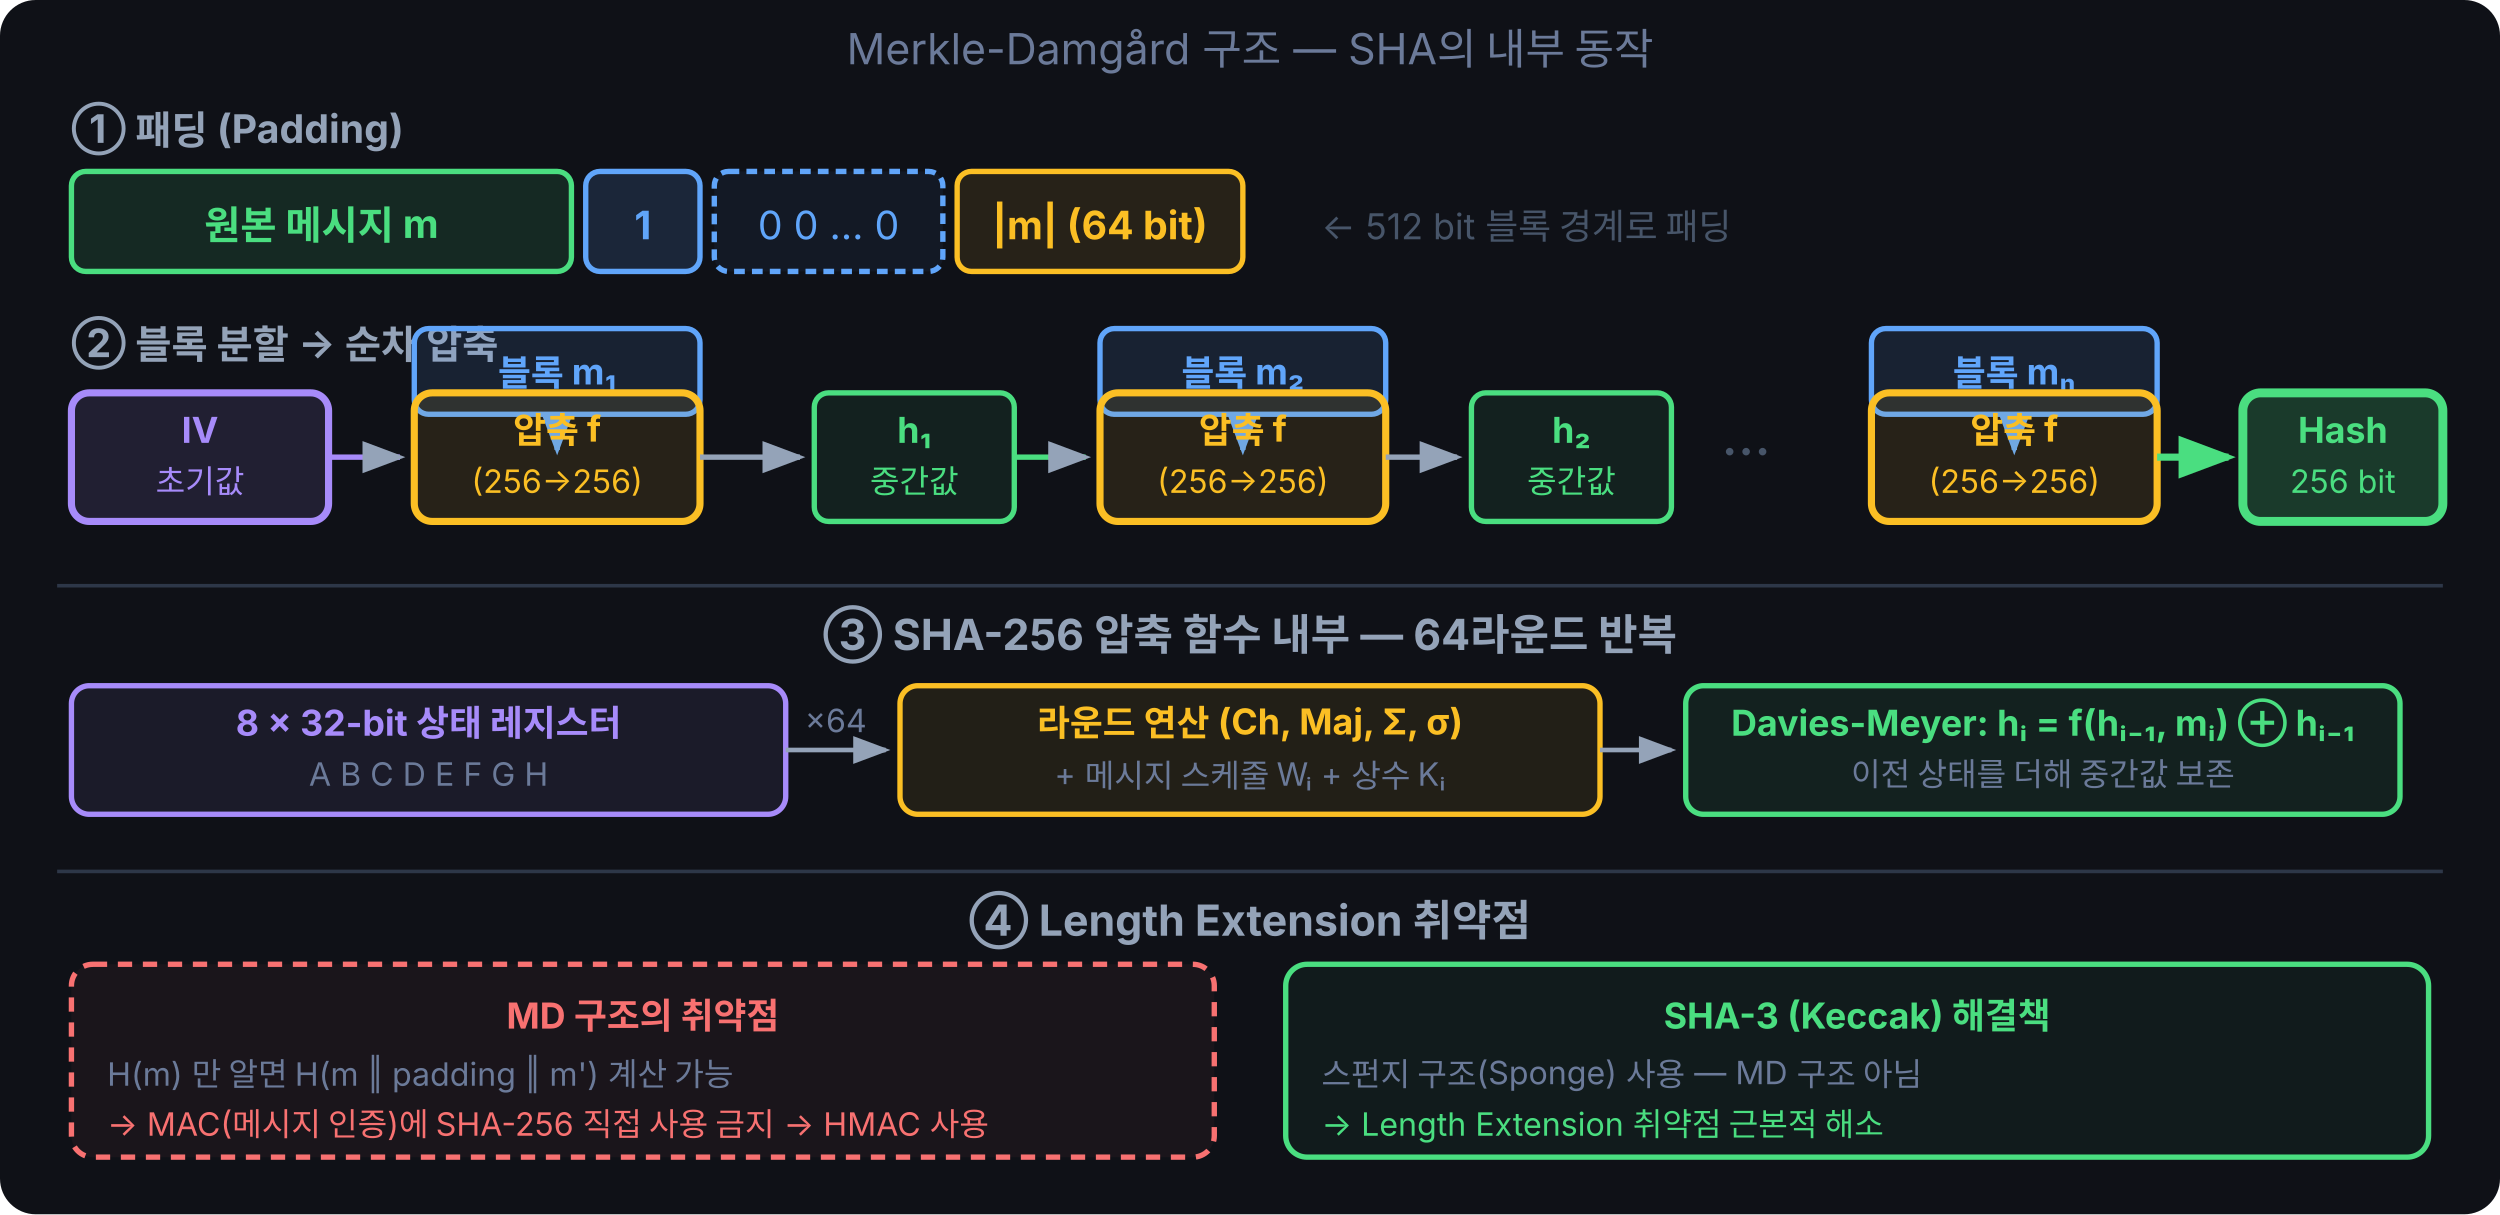
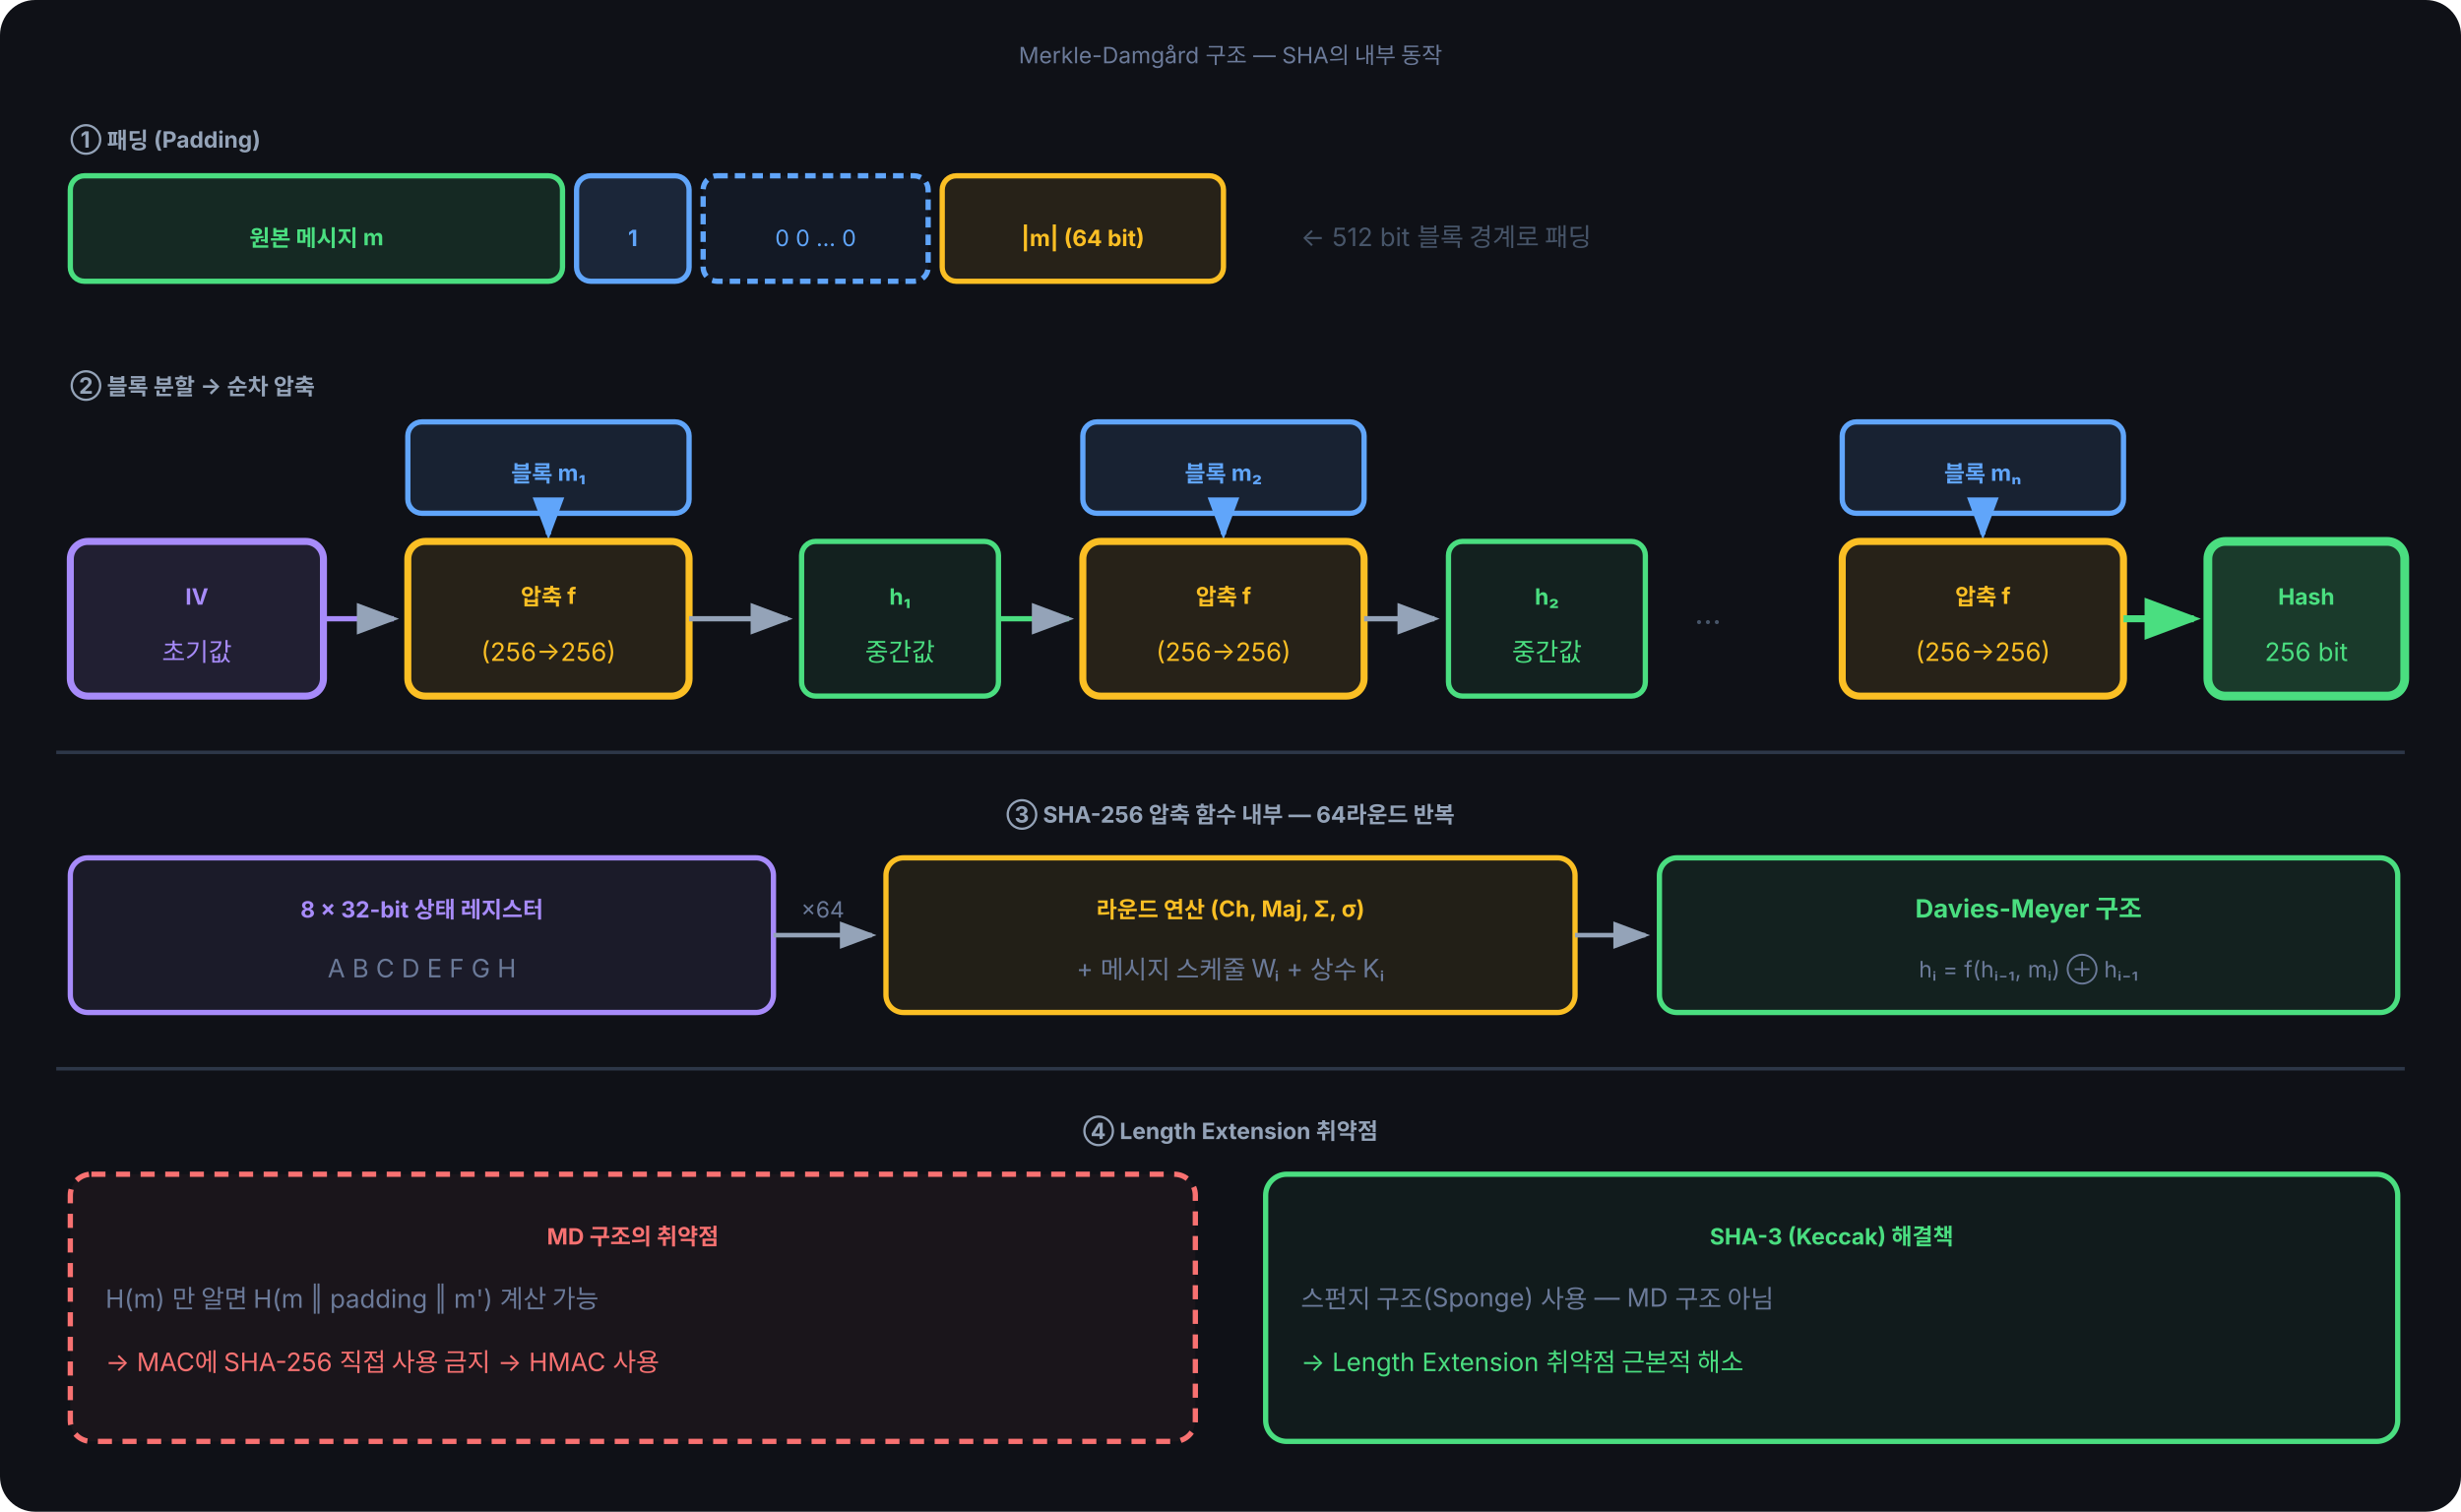
- <svg xmlns="http://www.w3.org/2000/svg" viewBox="0 0 700 340" width="700" height="340">
+ <svg xmlns="http://www.w3.org/2000/svg" viewBox="0 0 700 430" width="1050" height="645">
  <defs>
    <marker id="ra" markerWidth="8" markerHeight="6" refX="7" refY="3" orient="auto">
      <polygon points="0 0, 8 3, 0 6" fill="#94a3b8" />
    </marker>
    <marker id="ga" markerWidth="8" markerHeight="6" refX="7" refY="3" orient="auto">
      <polygon points="0 0, 8 3, 0 6" fill="#4ade80" />
    </marker>
    <marker id="ba" markerWidth="8" markerHeight="6" refX="7" refY="3" orient="auto">
      <polygon points="0 0, 8 3, 0 6" fill="#60a5fa" />
    </marker>
-     <marker id="ya" markerWidth="8" markerHeight="6" refX="7" refY="3" orient="auto">
-       <polygon points="0 0, 8 3, 0 6" fill="#fbbf24" />
-     </marker>
  </defs>
-   <rect width="700" height="340" fill="#0f1117" rx="10" />
-   <text x="350" y="18" text-anchor="middle" font-family="system-ui,-apple-system,sans-serif" font-size="12" fill="#6b7a99">Merkle-Damgård 구조 — SHA의 내부 동작</text>
-   <text x="20" y="40" font-family="system-ui,-apple-system,sans-serif" font-size="11" font-weight="700" fill="#94a3b8">① 패딩 (Padding)</text>
-   <rect x="20" y="48" width="140" height="28" rx="4" fill="rgba(74,222,128,0.12)" stroke="#4ade80" stroke-width="1.5" />
-   <text x="90" y="67" text-anchor="middle" font-family="system-ui,-apple-system,sans-serif" font-size="11" font-weight="700" fill="#4ade80">원본 메시지 m</text>
-   <rect x="164" y="48" width="32" height="28" rx="4" fill="rgba(96,165,250,0.15)" stroke="#60a5fa" stroke-width="1.5" />
-   <text x="180" y="67" text-anchor="middle" font-family="system-ui,-apple-system,sans-serif" font-size="11" font-weight="700" fill="#60a5fa">1</text>
-   <rect x="200" y="48" width="64" height="28" rx="4" fill="rgba(96,165,250,0.06)" stroke="#60a5fa" stroke-width="1.5" stroke-dasharray="3,2" />
-   <text x="232" y="67" text-anchor="middle" font-family="system-ui,-apple-system,sans-serif" font-size="11" fill="#60a5fa">0 0 … 0</text>
-   <rect x="268" y="48" width="80" height="28" rx="4" fill="rgba(251,191,36,0.1)" stroke="#fbbf24" stroke-width="1.5" />
-   <text x="308" y="67" text-anchor="middle" font-family="system-ui,-apple-system,sans-serif" font-size="11" font-weight="700" fill="#fbbf24">|m| (64 bit)</text>
-   <text x="370" y="67" font-family="system-ui,-apple-system,sans-serif" font-size="10" fill="#475569">← 512 bit 블록 경계로 패딩</text>
-   <text x="20" y="100" font-family="system-ui,-apple-system,sans-serif" font-size="11" font-weight="700" fill="#94a3b8">② 블록 분할 → 순차 압축</text>
-   <rect x="20" y="110" width="72" height="36" rx="5" fill="rgba(167,139,250,0.12)" stroke="#a78bfa" stroke-width="2" />
-   <text x="56" y="124" text-anchor="middle" font-family="system-ui,-apple-system,sans-serif" font-size="10" font-weight="700" fill="#a78bfa">IV</text>
-   <text x="56" y="138" text-anchor="middle" font-family="system-ui,-apple-system,sans-serif" font-size="9" fill="#a78bfa">초기값</text>
-   <line x1="92" y1="128" x2="112" y2="128" stroke="#a78bfa" stroke-width="1.5" marker-end="url(#ra)" />
-   <rect x="116" y="92" width="80" height="24" rx="4" fill="rgba(96,165,250,0.12)" stroke="#60a5fa" stroke-width="1.5" />
-   <text x="156" y="108" text-anchor="middle" font-family="system-ui,-apple-system,sans-serif" font-size="10" font-weight="700" fill="#60a5fa">블록 m₁</text>
-   <line x1="156" y1="116" x2="156" y2="126" stroke="#60a5fa" stroke-width="1.5" marker-end="url(#ba)" />
-   <rect x="116" y="110" width="80" height="36" rx="5" fill="rgba(251,191,36,0.1)" stroke="#fbbf24" stroke-width="2" />
-   <text x="156" y="124" text-anchor="middle" font-family="system-ui,-apple-system,sans-serif" font-size="10" font-weight="700" fill="#fbbf24">압축 f</text>
-   <text x="156" y="138" text-anchor="middle" font-family="system-ui,-apple-system,sans-serif" font-size="9" fill="#fbbf24">(256→256)</text>
-   <line x1="196" y1="128" x2="224" y2="128" stroke="#94a3b8" stroke-width="1.5" marker-end="url(#ra)" />
-   <rect x="228" y="110" width="56" height="36" rx="4" fill="rgba(74,222,128,0.08)" stroke="#4ade80" stroke-width="1.5" />
-   <text x="256" y="124" text-anchor="middle" font-family="system-ui,-apple-system,sans-serif" font-size="10" font-weight="700" fill="#4ade80">h₁</text>
-   <text x="256" y="138" text-anchor="middle" font-family="system-ui,-apple-system,sans-serif" font-size="9" fill="#4ade80">중간값</text>
-   <line x1="284" y1="128" x2="304" y2="128" stroke="#4ade80" stroke-width="1.5" marker-end="url(#ra)" />
-   <rect x="308" y="92" width="80" height="24" rx="4" fill="rgba(96,165,250,0.12)" stroke="#60a5fa" stroke-width="1.5" />
-   <text x="348" y="108" text-anchor="middle" font-family="system-ui,-apple-system,sans-serif" font-size="10" font-weight="700" fill="#60a5fa">블록 m₂</text>
-   <line x1="348" y1="116" x2="348" y2="126" stroke="#60a5fa" stroke-width="1.5" marker-end="url(#ba)" />
-   <rect x="308" y="110" width="80" height="36" rx="5" fill="rgba(251,191,36,0.1)" stroke="#fbbf24" stroke-width="2" />
-   <text x="348" y="124" text-anchor="middle" font-family="system-ui,-apple-system,sans-serif" font-size="10" font-weight="700" fill="#fbbf24">압축 f</text>
-   <text x="348" y="138" text-anchor="middle" font-family="system-ui,-apple-system,sans-serif" font-size="9" fill="#fbbf24">(256→256)</text>
-   <line x1="388" y1="128" x2="408" y2="128" stroke="#94a3b8" stroke-width="1.5" marker-end="url(#ra)" />
-   <rect x="412" y="110" width="56" height="36" rx="4" fill="rgba(74,222,128,0.08)" stroke="#4ade80" stroke-width="1.5" />
-   <text x="440" y="124" text-anchor="middle" font-family="system-ui,-apple-system,sans-serif" font-size="10" font-weight="700" fill="#4ade80">h₂</text>
-   <text x="440" y="138" text-anchor="middle" font-family="system-ui,-apple-system,sans-serif" font-size="9" fill="#4ade80">중간값</text>
-   <text x="482" y="132" font-family="system-ui,-apple-system,sans-serif" font-size="16" fill="#475569">···</text>
-   <rect x="524" y="92" width="80" height="24" rx="4" fill="rgba(96,165,250,0.12)" stroke="#60a5fa" stroke-width="1.5" />
-   <text x="564" y="108" text-anchor="middle" font-family="system-ui,-apple-system,sans-serif" font-size="10" font-weight="700" fill="#60a5fa">블록 mₙ</text>
-   <line x1="564" y1="116" x2="564" y2="126" stroke="#60a5fa" stroke-width="1.5" marker-end="url(#ba)" />
-   <rect x="524" y="110" width="80" height="36" rx="5" fill="rgba(251,191,36,0.1)" stroke="#fbbf24" stroke-width="2" />
-   <text x="564" y="124" text-anchor="middle" font-family="system-ui,-apple-system,sans-serif" font-size="10" font-weight="700" fill="#fbbf24">압축 f</text>
-   <text x="564" y="138" text-anchor="middle" font-family="system-ui,-apple-system,sans-serif" font-size="9" fill="#fbbf24">(256→256)</text>
-   <line x1="604" y1="128" x2="624" y2="128" stroke="#4ade80" stroke-width="2" marker-end="url(#ga)" />
-   <rect x="628" y="110" width="56" height="36" rx="5" fill="rgba(74,222,128,0.2)" stroke="#4ade80" stroke-width="2.5" />
-   <text x="656" y="124" text-anchor="middle" font-family="system-ui,-apple-system,sans-serif" font-size="10" font-weight="700" fill="#4ade80">Hash</text>
-   <text x="656" y="138" text-anchor="middle" font-family="system-ui,-apple-system,sans-serif" font-size="9" fill="#4ade80">256 bit</text>
-   <line x1="16" y1="164" x2="684" y2="164" stroke="#2d3748" stroke-width="1" />
-   <text x="350" y="182" text-anchor="middle" font-family="system-ui,-apple-system,sans-serif" font-size="12" font-weight="700" fill="#94a3b8">③ SHA-256 압축 함수 내부 — 64라운드 반복</text>
-   <rect x="20" y="192" width="200" height="36" rx="5" fill="rgba(167,139,250,0.08)" stroke="#a78bfa" stroke-width="1.5" />
-   <text x="120" y="206" text-anchor="middle" font-family="system-ui,-apple-system,sans-serif" font-size="10" font-weight="700" fill="#a78bfa">8 × 32-bit 상태 레지스터</text>
-   <text x="120" y="220" text-anchor="middle" font-family="system-ui,-apple-system,sans-serif" font-size="9" fill="#6b7a99">A  B  C  D  E  F  G  H</text>
-   <line x1="220" y1="210" x2="248" y2="210" stroke="#94a3b8" stroke-width="1.3" marker-end="url(#ra)" />
-   <text x="234" y="205" text-anchor="middle" font-family="system-ui,-apple-system,sans-serif" font-size="9" fill="#6b7a99">×64</text>
-   <rect x="252" y="192" width="196" height="36" rx="5" fill="rgba(251,191,36,0.08)" stroke="#fbbf24" stroke-width="1.5" />
-   <text x="350" y="206" text-anchor="middle" font-family="system-ui,-apple-system,sans-serif" font-size="10" font-weight="700" fill="#fbbf24">라운드 연산 (Ch, Maj, Σ, σ)</text>
-   <text x="350" y="220" text-anchor="middle" font-family="system-ui,-apple-system,sans-serif" font-size="9" fill="#6b7a99">+ 메시지 스케줄 Wᵢ + 상수 Kᵢ</text>
-   <line x1="448" y1="210" x2="468" y2="210" stroke="#94a3b8" stroke-width="1.3" marker-end="url(#ra)" />
-   <rect x="472" y="192" width="200" height="36" rx="5" fill="rgba(74,222,128,0.08)" stroke="#4ade80" stroke-width="1.5" />
-   <text x="572" y="206" text-anchor="middle" font-family="system-ui,-apple-system,sans-serif" font-size="10" font-weight="700" fill="#4ade80">Davies-Meyer: hᵢ = f(hᵢ₋₁, mᵢ) ⊕ hᵢ₋₁</text>
-   <text x="572" y="220" text-anchor="middle" font-family="system-ui,-apple-system,sans-serif" font-size="9" fill="#6b7a99">이전 상태를 더해 중간값 보존</text>
-   <line x1="16" y1="244" x2="684" y2="244" stroke="#2d3748" stroke-width="1" />
-   <text x="350" y="262" text-anchor="middle" font-family="system-ui,-apple-system,sans-serif" font-size="12" font-weight="700" fill="#94a3b8">④ Length Extension 취약점</text>
-   <rect x="20" y="270" width="320" height="54" rx="6" fill="rgba(248,113,113,0.05)" stroke="#f87171" stroke-width="1.5" stroke-dasharray="4,3" />
-   <text x="180" y="288" text-anchor="middle" font-family="system-ui,-apple-system,sans-serif" font-size="10" font-weight="700" fill="#f87171">MD 구조의 취약점</text>
-   <text x="30" y="304" font-family="system-ui,-apple-system,sans-serif" font-size="9" fill="#6b7a99">H(m) 만 알면 H(m ‖ padding ‖ m') 계산 가능</text>
-   <text x="30" y="318" font-family="system-ui,-apple-system,sans-serif" font-size="9" fill="#f87171">→ MAC(메시지 인증)에 SHA-256 직접 사용 금지 → HMAC 사용</text>
-   <rect x="360" y="270" width="320" height="54" rx="6" fill="rgba(74,222,128,0.05)" stroke="#4ade80" stroke-width="1.5" />
-   <text x="520" y="288" text-anchor="middle" font-family="system-ui,-apple-system,sans-serif" font-size="10" font-weight="700" fill="#4ade80">SHA-3 (Keccak) 해결책</text>
-   <text x="370" y="304" font-family="system-ui,-apple-system,sans-serif" font-size="9" fill="#6b7a99">스펀지 구조(Sponge) 사용 — MD 구조 아님</text>
-   <text x="370" y="318" font-family="system-ui,-apple-system,sans-serif" font-size="9" fill="#4ade80">→ Length Extension 취약점 근본적 해소</text>
+   <rect width="700" height="430" fill="#0f1117" rx="10" />
+   <text x="350" y="18" text-anchor="middle" font-family="system-ui,-apple-system,sans-serif" font-size="6.4" fill="#6b7a99">Merkle-Damgård 구조 — SHA의 내부 동작</text>
+   <text x="20" y="42" font-family="system-ui,-apple-system,sans-serif" font-size="6.4" font-weight="700" fill="#94a3b8">① 패딩 (Padding)</text>
+   <rect x="20" y="50" width="140" height="30" rx="4" fill="rgba(74,222,128,0.12)" stroke="#4ade80" stroke-width="1.5" />
+   <text x="90" y="70" text-anchor="middle" font-family="system-ui,-apple-system,sans-serif" font-size="6.4" font-weight="700" fill="#4ade80">원본 메시지 m</text>
+   <rect x="164" y="50" width="32" height="30" rx="4" fill="rgba(96,165,250,0.15)" stroke="#60a5fa" stroke-width="1.5" />
+   <text x="180" y="70" text-anchor="middle" font-family="system-ui,-apple-system,sans-serif" font-size="6.4" font-weight="700" fill="#60a5fa">1</text>
+   <rect x="200" y="50" width="64" height="30" rx="4" fill="rgba(96,165,250,0.06)" stroke="#60a5fa" stroke-width="1.5" stroke-dasharray="3,2" />
+   <text x="232" y="70" text-anchor="middle" font-family="system-ui,-apple-system,sans-serif" font-size="6.4" fill="#60a5fa">0 0 … 0</text>
+   <rect x="268" y="50" width="80" height="30" rx="4" fill="rgba(251,191,36,0.1)" stroke="#fbbf24" stroke-width="1.5" />
+   <text x="308" y="70" text-anchor="middle" font-family="system-ui,-apple-system,sans-serif" font-size="6.4" font-weight="700" fill="#fbbf24">|m| (64 bit)</text>
+   <text x="370" y="70" font-family="system-ui,-apple-system,sans-serif" font-size="7.2" fill="#475569">← 512 bit 블록 경계로 패딩</text>
+   <text x="20" y="112" font-family="system-ui,-apple-system,sans-serif" font-size="6.4" font-weight="700" fill="#94a3b8">② 블록 분할 → 순차 압축</text>
+   <rect x="20" y="154" width="72" height="44" rx="5" fill="rgba(167,139,250,0.12)" stroke="#a78bfa" stroke-width="2" />
+   <text x="56" y="172" text-anchor="middle" font-family="system-ui,-apple-system,sans-serif" font-size="6.4" font-weight="700" fill="#a78bfa">IV</text>
+   <text x="56" y="188" text-anchor="middle" font-family="system-ui,-apple-system,sans-serif" font-size="7.2" fill="#a78bfa">초기값</text>
+   <line x1="92" y1="176" x2="112" y2="176" stroke="#a78bfa" stroke-width="1.5" marker-end="url(#ra)" />
+   <rect x="116" y="120" width="80" height="26" rx="4" fill="rgba(96,165,250,0.12)" stroke="#60a5fa" stroke-width="1.5" />
+   <text x="156" y="137" text-anchor="middle" font-family="system-ui,-apple-system,sans-serif" font-size="6.4" font-weight="700" fill="#60a5fa">블록 m₁</text>
+   <line x1="156" y1="146" x2="156" y2="152" stroke="#60a5fa" stroke-width="1.5" marker-end="url(#ba)" />
+   <rect x="116" y="154" width="80" height="44" rx="5" fill="rgba(251,191,36,0.1)" stroke="#fbbf24" stroke-width="2" />
+   <text x="156" y="172" text-anchor="middle" font-family="system-ui,-apple-system,sans-serif" font-size="6.4" font-weight="700" fill="#fbbf24">압축 f</text>
+   <text x="156" y="188" text-anchor="middle" font-family="system-ui,-apple-system,sans-serif" font-size="7.2" fill="#fbbf24">(256→256)</text>
+   <line x1="196" y1="176" x2="224" y2="176" stroke="#94a3b8" stroke-width="1.5" marker-end="url(#ra)" />
+   <rect x="228" y="154" width="56" height="44" rx="4" fill="rgba(74,222,128,0.08)" stroke="#4ade80" stroke-width="1.5" />
+   <text x="256" y="172" text-anchor="middle" font-family="system-ui,-apple-system,sans-serif" font-size="6.4" font-weight="700" fill="#4ade80">h₁</text>
+   <text x="256" y="188" text-anchor="middle" font-family="system-ui,-apple-system,sans-serif" font-size="7.2" fill="#4ade80">중간값</text>
+   <line x1="284" y1="176" x2="304" y2="176" stroke="#4ade80" stroke-width="1.5" marker-end="url(#ra)" />
+   <rect x="308" y="120" width="80" height="26" rx="4" fill="rgba(96,165,250,0.12)" stroke="#60a5fa" stroke-width="1.5" />
+   <text x="348" y="137" text-anchor="middle" font-family="system-ui,-apple-system,sans-serif" font-size="6.4" font-weight="700" fill="#60a5fa">블록 m₂</text>
+   <line x1="348" y1="146" x2="348" y2="152" stroke="#60a5fa" stroke-width="1.5" marker-end="url(#ba)" />
+   <rect x="308" y="154" width="80" height="44" rx="5" fill="rgba(251,191,36,0.1)" stroke="#fbbf24" stroke-width="2" />
+   <text x="348" y="172" text-anchor="middle" font-family="system-ui,-apple-system,sans-serif" font-size="6.4" font-weight="700" fill="#fbbf24">압축 f</text>
+   <text x="348" y="188" text-anchor="middle" font-family="system-ui,-apple-system,sans-serif" font-size="7.2" fill="#fbbf24">(256→256)</text>
+   <line x1="388" y1="176" x2="408" y2="176" stroke="#94a3b8" stroke-width="1.5" marker-end="url(#ra)" />
+   <rect x="412" y="154" width="56" height="44" rx="4" fill="rgba(74,222,128,0.08)" stroke="#4ade80" stroke-width="1.5" />
+   <text x="440" y="172" text-anchor="middle" font-family="system-ui,-apple-system,sans-serif" font-size="6.4" font-weight="700" fill="#4ade80">h₂</text>
+   <text x="440" y="188" text-anchor="middle" font-family="system-ui,-apple-system,sans-serif" font-size="7.2" fill="#4ade80">중간값</text>
+   <text x="482" y="180" font-family="system-ui,-apple-system,sans-serif" font-size="8.8" fill="#475569">···</text>
+   <rect x="524" y="120" width="80" height="26" rx="4" fill="rgba(96,165,250,0.12)" stroke="#60a5fa" stroke-width="1.5" />
+   <text x="564" y="137" text-anchor="middle" font-family="system-ui,-apple-system,sans-serif" font-size="6.4" font-weight="700" fill="#60a5fa">블록 mₙ</text>
+   <line x1="564" y1="146" x2="564" y2="152" stroke="#60a5fa" stroke-width="1.5" marker-end="url(#ba)" />
+   <rect x="524" y="154" width="80" height="44" rx="5" fill="rgba(251,191,36,0.1)" stroke="#fbbf24" stroke-width="2" />
+   <text x="564" y="172" text-anchor="middle" font-family="system-ui,-apple-system,sans-serif" font-size="6.4" font-weight="700" fill="#fbbf24">압축 f</text>
+   <text x="564" y="188" text-anchor="middle" font-family="system-ui,-apple-system,sans-serif" font-size="7.2" fill="#fbbf24">(256→256)</text>
+   <line x1="604" y1="176" x2="624" y2="176" stroke="#4ade80" stroke-width="2" marker-end="url(#ga)" />
+   <rect x="628" y="154" width="56" height="44" rx="5" fill="rgba(74,222,128,0.2)" stroke="#4ade80" stroke-width="2.5" />
+   <text x="656" y="172" text-anchor="middle" font-family="system-ui,-apple-system,sans-serif" font-size="6.4" font-weight="700" fill="#4ade80">Hash</text>
+   <text x="656" y="188" text-anchor="middle" font-family="system-ui,-apple-system,sans-serif" font-size="7.2" fill="#4ade80">256 bit</text>
+   <line x1="16" y1="214" x2="684" y2="214" stroke="#2d3748" stroke-width="1" />
+   <text x="350" y="234" text-anchor="middle" font-family="system-ui,-apple-system,sans-serif" font-size="6.4" font-weight="700" fill="#94a3b8">③ SHA-256 압축 함수 내부 — 64라운드 반복</text>
+   <rect x="20" y="244" width="200" height="44" rx="5" fill="rgba(167,139,250,0.08)" stroke="#a78bfa" stroke-width="1.5" />
+   <text x="120" y="261" text-anchor="middle" font-family="system-ui,-apple-system,sans-serif" font-size="6.4" font-weight="700" fill="#a78bfa">8 × 32-bit 상태 레지스터</text>
+   <text x="120" y="278" text-anchor="middle" font-family="system-ui,-apple-system,sans-serif" font-size="7.2" fill="#6b7a99">A  B  C  D  E  F  G  H</text>
+   <line x1="220" y1="266" x2="248" y2="266" stroke="#94a3b8" stroke-width="1.3" marker-end="url(#ra)" />
+   <text x="234" y="261" text-anchor="middle" font-family="system-ui,-apple-system,sans-serif" font-size="6.4" fill="#6b7a99">×64</text>
+   <rect x="252" y="244" width="196" height="44" rx="5" fill="rgba(251,191,36,0.08)" stroke="#fbbf24" stroke-width="1.5" />
+   <text x="350" y="261" text-anchor="middle" font-family="system-ui,-apple-system,sans-serif" font-size="6.4" font-weight="700" fill="#fbbf24">라운드 연산 (Ch, Maj, Σ, σ)</text>
+   <text x="350" y="278" text-anchor="middle" font-family="system-ui,-apple-system,sans-serif" font-size="7.2" fill="#6b7a99">+ 메시지 스케줄 Wᵢ + 상수 Kᵢ</text>
+   <line x1="448" y1="266" x2="468" y2="266" stroke="#94a3b8" stroke-width="1.3" marker-end="url(#ra)" />
+   <rect x="472" y="244" width="210" height="44" rx="5" fill="rgba(74,222,128,0.08)" stroke="#4ade80" stroke-width="1.5" />
+   <text x="577" y="261" text-anchor="middle" font-family="system-ui,-apple-system,sans-serif" font-size="7.2" font-weight="700" fill="#4ade80">Davies-Meyer 구조</text>
+   <text x="577" y="278" text-anchor="middle" font-family="system-ui,-apple-system,sans-serif" font-size="6.4" fill="#6b7a99">hᵢ = f(hᵢ₋₁, mᵢ) ⊕ hᵢ₋₁</text>
+   <line x1="16" y1="304" x2="684" y2="304" stroke="#2d3748" stroke-width="1" />
+   <text x="350" y="324" text-anchor="middle" font-family="system-ui,-apple-system,sans-serif" font-size="6.4" font-weight="700" fill="#94a3b8">④ Length Extension 취약점</text>
+   <rect x="20" y="334" width="320" height="76" rx="6" fill="rgba(248,113,113,0.05)" stroke="#f87171" stroke-width="1.5" stroke-dasharray="4,3" />
+   <text x="180" y="354" text-anchor="middle" font-family="system-ui,-apple-system,sans-serif" font-size="6.4" font-weight="700" fill="#f87171">MD 구조의 취약점</text>
+   <text x="30" y="372" font-family="system-ui,-apple-system,sans-serif" font-size="7.2" fill="#6b7a99">H(m) 만 알면 H(m ‖ padding ‖ m') 계산 가능</text>
+   <text x="30" y="390" font-family="system-ui,-apple-system,sans-serif" font-size="7.2" fill="#f87171">→ MAC에 SHA-256 직접 사용 금지 → HMAC 사용</text>
+   <rect x="360" y="334" width="322" height="76" rx="6" fill="rgba(74,222,128,0.05)" stroke="#4ade80" stroke-width="1.5" />
+   <text x="521" y="354" text-anchor="middle" font-family="system-ui,-apple-system,sans-serif" font-size="6.4" font-weight="700" fill="#4ade80">SHA-3 (Keccak) 해결책</text>
+   <text x="370" y="372" font-family="system-ui,-apple-system,sans-serif" font-size="7.2" fill="#6b7a99">스펀지 구조(Sponge) 사용 — MD 구조 아님</text>
+   <text x="370" y="390" font-family="system-ui,-apple-system,sans-serif" font-size="7.2" fill="#4ade80">→ Length Extension 취약점 근본적 해소</text>
</svg>
